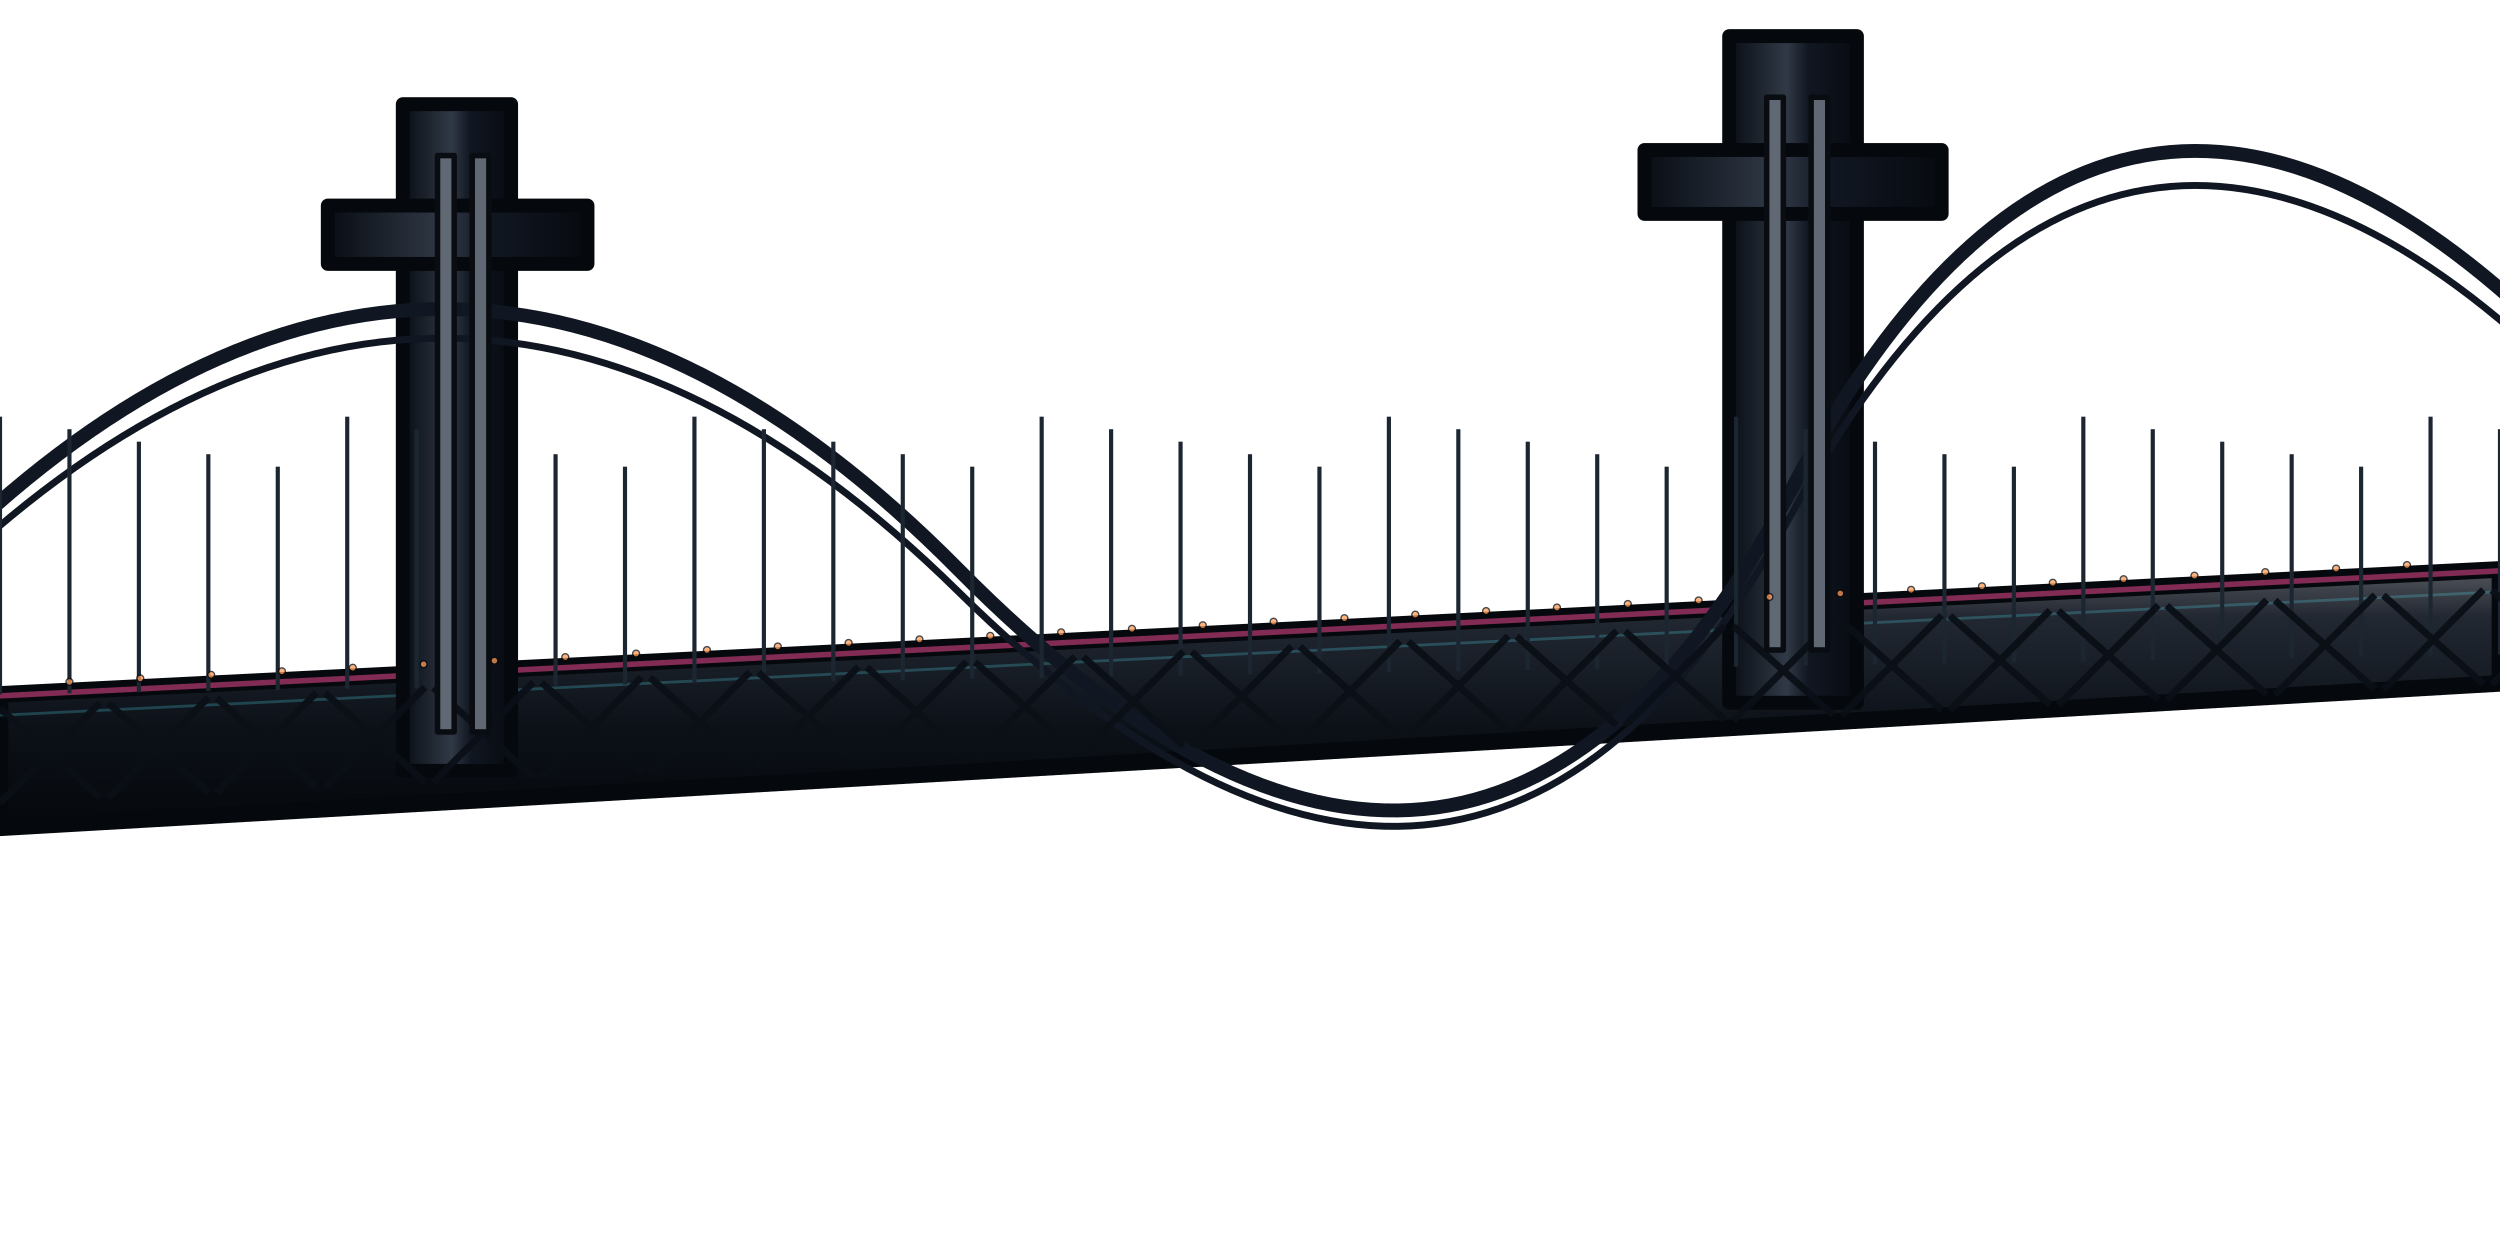
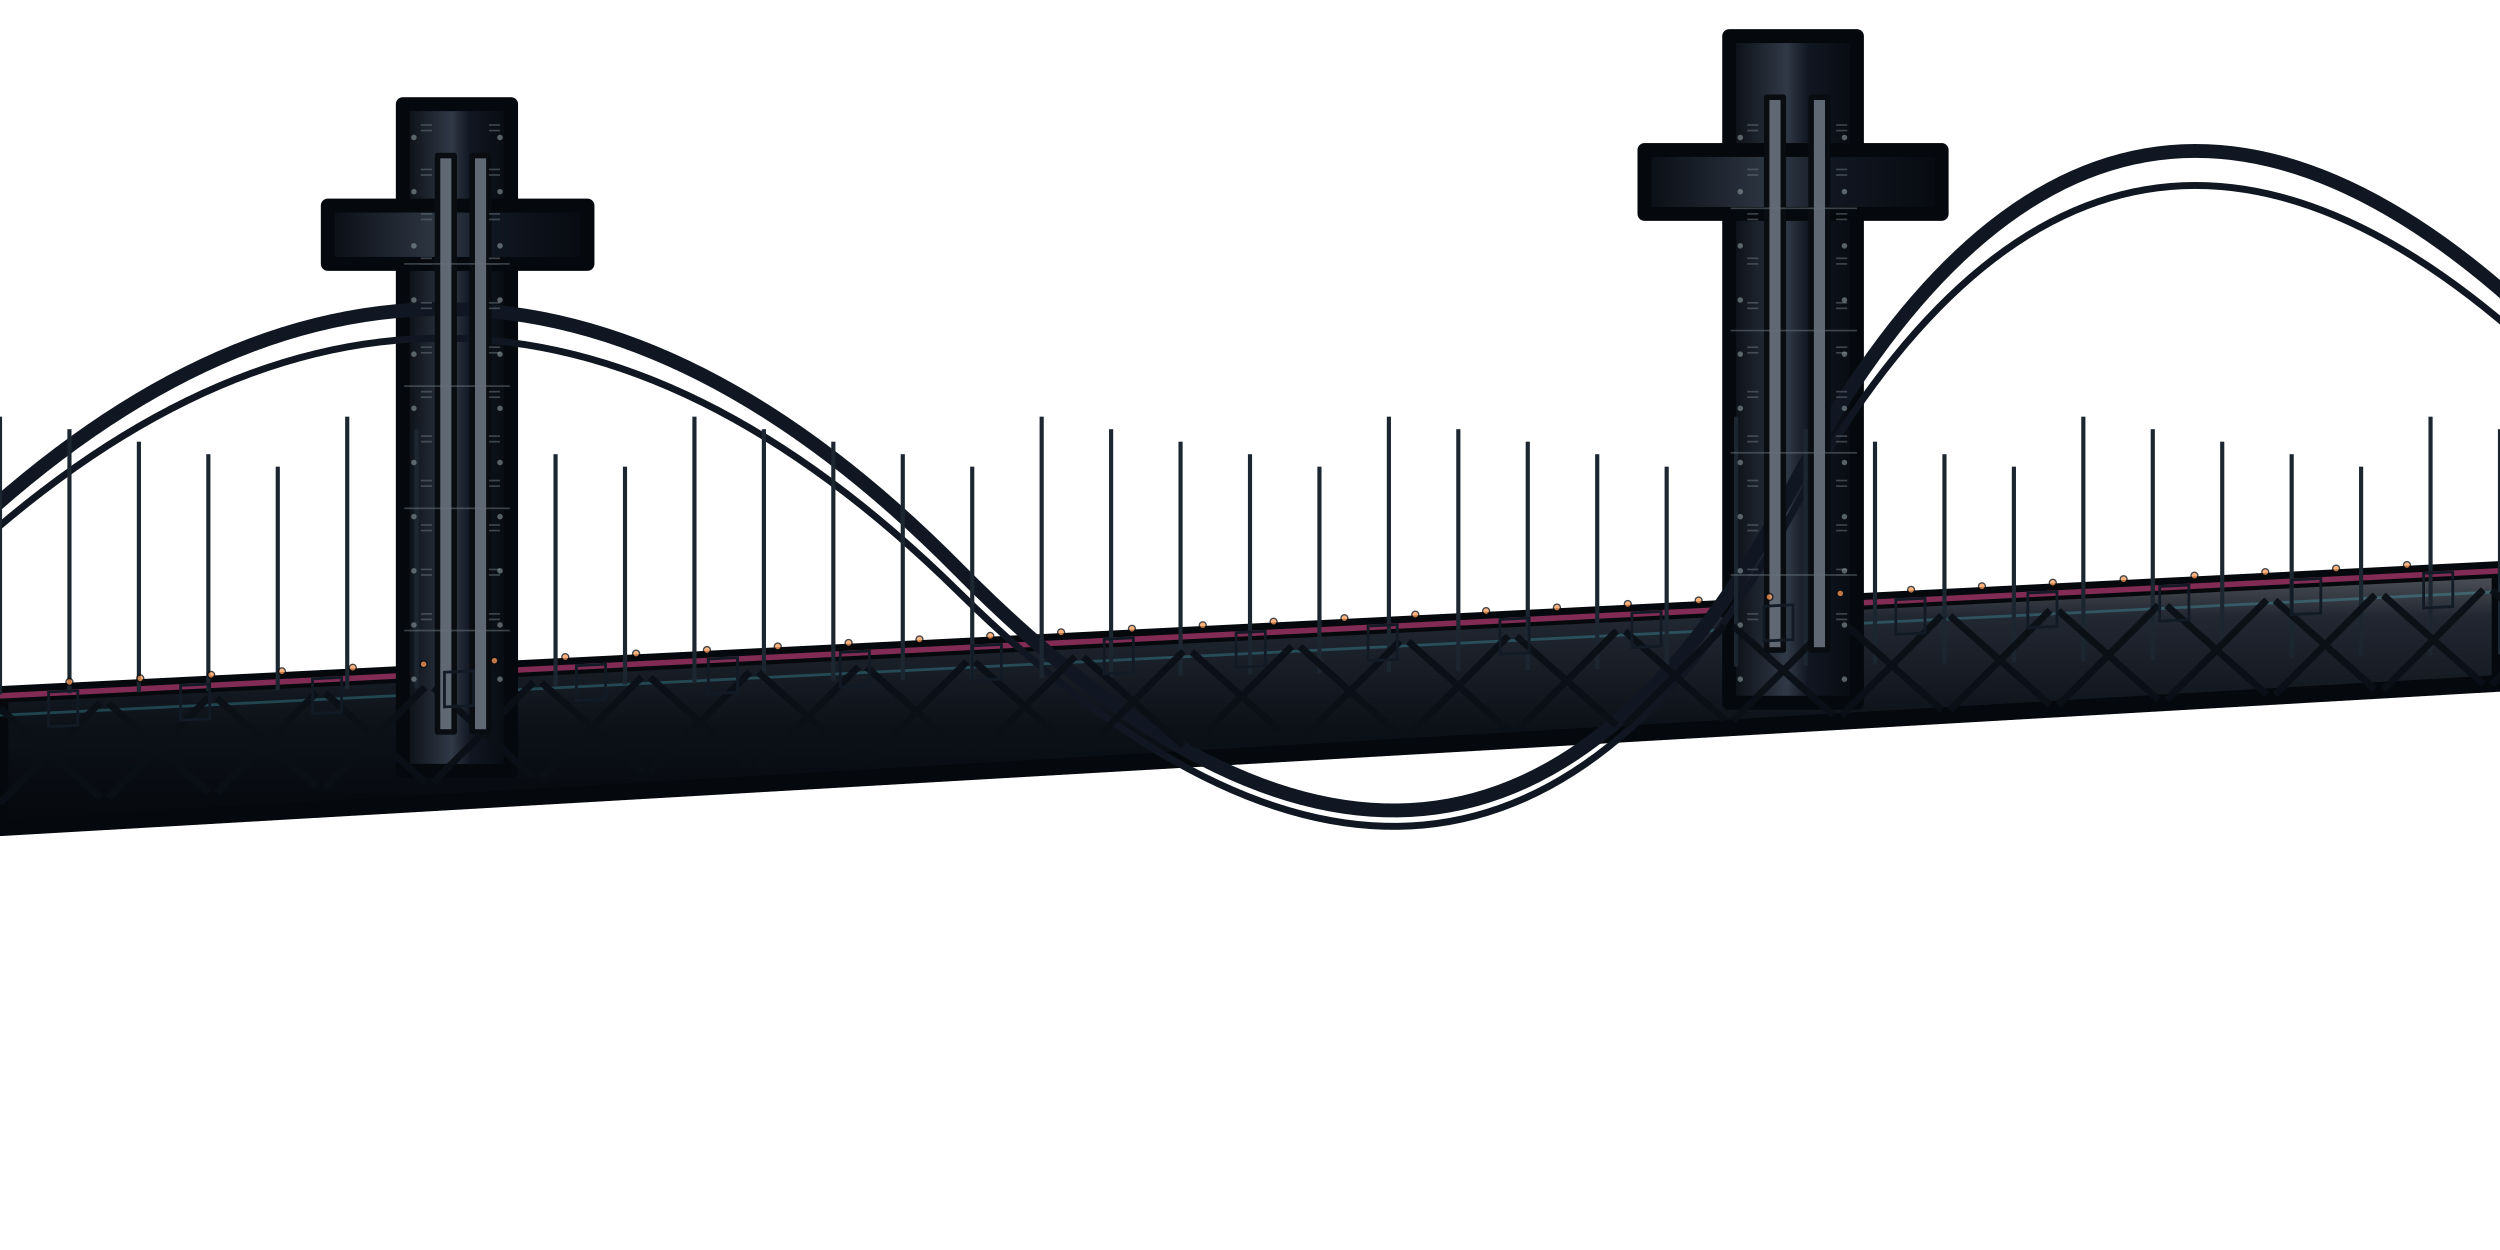
<svg xmlns="http://www.w3.org/2000/svg" width="1800" height="900" viewBox="0 0 1800 900">
  <defs>
    <linearGradient id="steel" x2="1">
      <stop stop-color="#090d14" />
      <stop offset=".45" stop-color="#303946" />
      <stop offset=".62" stop-color="#111722" />
      <stop offset="1" stop-color="#070a10" />
    </linearGradient>
    <linearGradient id="deck" x2="0" y2="1">
      <stop stop-color="#52555c" />
      <stop offset=".18" stop-color="#222832" />
      <stop offset=".62" stop-color="#0c1118" />
      <stop offset="1" stop-color="#05080c" />
    </linearGradient>
  </defs>
  <g stroke="#05080c" stroke-linejoin="round">
    <path d="M0 500L1800 410V492L0 596Z" fill="url(#deck)" stroke-width="12" />
    <path d="M0 501L1800 411" fill="none" stroke="#ff4f9c" stroke-opacity=".5" stroke-width="4" />
    <path d="M0 515L1800 426" fill="none" stroke="#59efff" stroke-opacity=".22" stroke-width="2" />
    <g fill="url(#steel)" stroke-width="10">
      <path d="M290 75h78v480h-78z" />
      <path d="M1245 26h92v480h-92z" />
      <path d="M236 148h187v42H236z" />
      <path d="M1184 108h214v46h-214z" />
    </g>
    <g fill="none" stroke="#101722">
      <path d="M-50 408Q320 36 690 410T1290 352T1850 255" stroke-width="10" />
      <path d="M-50 424Q320 62 690 426T1290 370T1850 276" stroke-width="5" />
    </g>
    <g stroke="#1c2631" stroke-width="3">
      <path d="M0 300V500" />
      <path d="M50 309V499.2" />
      <path d="M100 318V498.4" />
      <path d="M150 327V497.6" />
      <path d="M200 336V496.8" />
      <path d="M250 300V496" />
      <path d="M300 309V495.2" />
      <path d="M350 318V494.4" />
      <path d="M400 327V493.6" />
      <path d="M450 336V492.8" />
      <path d="M500 300V492" />
      <path d="M550 309V491.2" />
      <path d="M600 318V490.4" />
      <path d="M650 327V489.6" />
      <path d="M700 336V488.8" />
      <path d="M750 300V488" />
      <path d="M800 309V487.2" />
      <path d="M850 318V486.4" />
      <path d="M900 327V485.6" />
      <path d="M950 336V484.8" />
      <path d="M1000 300V484" />
      <path d="M1050 309V483.2" />
      <path d="M1100 318V482.4" />
      <path d="M1150 327V481.6" />
      <path d="M1200 336V480.8" />
      <path d="M1250 300V480" />
      <path d="M1300 309V479.2" />
      <path d="M1350 318V478.4" />
      <path d="M1400 327V477.6" />
      <path d="M1450 336V476.8" />
      <path d="M1500 300V476" />
      <path d="M1550 309V475.2" />
      <path d="M1600 318V474.4" />
      <path d="M1650 327V473.6" />
      <path d="M1700 336V472.8" />
      <path d="M1750 300V472" />
      <path d="M1800 309V471.2" />
    </g>
    <g stroke="#0a0f16" stroke-width="5" opacity=".95">
      <path d="M0 510l72 64M72 506l-72 72" />
      <path d="M78 506.3l72 64M150 502.3l-72 72" />
      <path d="M156 502.6l72 64M228 498.6l-72 72" />
      <path d="M234 498.9l72 64M306 494.9l-72 72" />
      <path d="M312 495.2l72 64M384 491.2l-72 72" />
      <path d="M390 491.5l72 64M462 487.5l-72 72" />
      <path d="M468 487.8l72 64M540 483.8l-72 72" />
      <path d="M546 484.1l72 64M618 480.1l-72 72" />
      <path d="M624 480.4l72 64M696 476.4l-72 72" />
      <path d="M702 476.7l72 64M774 472.7l-72 72" />
      <path d="M780 473l72 64M852 469l-72 72" />
      <path d="M858 469.3l72 64M930 465.3l-72 72" />
      <path d="M936 465.6l72 64M1008 461.6l-72 72" />
      <path d="M1014 461.9l72 64M1086 457.9l-72 72" />
      <path d="M1092 458.2l72 64M1164 454.2l-72 72" />
      <path d="M1170 454.5l72 64M1242 450.5l-72 72" />
      <path d="M1248 450.8l72 64M1320 446.8l-72 72" />
      <path d="M1326 447.1l72 64M1398 443.1l-72 72" />
      <path d="M1404 443.4l72 64M1476 439.4l-72 72" />
      <path d="M1482 439.7l72 64M1554 435.7l-72 72" />
      <path d="M1560 436l72 64M1632 432l-72 72" />
      <path d="M1638 432.3l72 64M1710 428.3l-72 72" />
      <path d="M1716 428.6l72 64M1788 424.6l-72 72" />
      <path d="M1794 424.9l72 64M1866 420.9l-72 72" />
    </g>
    <g fill="#606874" stroke="#090d12" stroke-width="4">
      <rect x="315" y="112" width="12" height="415" />
      <rect x="340" y="112" width="12" height="415" />
      <rect x="1272" y="70" width="12" height="398" />
      <rect x="1304" y="70" width="12" height="398" />
    </g>
    <g fill="#ff9b55" opacity=".75">
      <circle cx="50" cy="491" r="2.5" />
      <circle cx="101" cy="488.45" r="2.5" />
      <circle cx="152" cy="485.9" r="2.5" />
      <circle cx="203" cy="483.35" r="2.5" />
      <circle cx="254" cy="480.8" r="2.5" />
      <circle cx="305" cy="478.25" r="2.5" />
      <circle cx="356" cy="475.7" r="2.5" />
      <circle cx="407" cy="473.15" r="2.5" />
      <circle cx="458" cy="470.6" r="2.5" />
      <circle cx="509" cy="468.05" r="2.5" />
      <circle cx="560" cy="465.5" r="2.5" />
      <circle cx="611" cy="462.95" r="2.5" />
      <circle cx="662" cy="460.4" r="2.5" />
      <circle cx="713" cy="457.85" r="2.5" />
      <circle cx="764" cy="455.3" r="2.5" />
      <circle cx="815" cy="452.75" r="2.5" />
      <circle cx="866" cy="450.2" r="2.5" />
      <circle cx="917" cy="447.65" r="2.5" />
      <circle cx="968" cy="445.1" r="2.5" />
      <circle cx="1019" cy="442.55" r="2.5" />
      <circle cx="1070" cy="440" r="2.5" />
      <circle cx="1121" cy="437.45" r="2.5" />
      <circle cx="1172" cy="434.9" r="2.5" />
      <circle cx="1223" cy="432.35" r="2.5" />
      <circle cx="1274" cy="429.8" r="2.5" />
      <circle cx="1325" cy="427.25" r="2.5" />
      <circle cx="1376" cy="424.7" r="2.5" />
      <circle cx="1427" cy="422.15" r="2.5" />
      <circle cx="1478" cy="419.6" r="2.5" />
      <circle cx="1529" cy="417.05" r="2.5" />
      <circle cx="1580" cy="414.5" r="2.5" />
      <circle cx="1631" cy="411.95" r="2.5" />
      <circle cx="1682" cy="409.4" r="2.5" />
      <circle cx="1733" cy="406.85" r="2.5" />
    </g>
  </g>
+   <g fill="none" stroke="#657078" stroke-width="1.2" opacity=".55">
+     <path d="M303 90h8m-8 4h8" />
+     <path d="M303 122h8m-8 4h8" />
+     <path d="M303 154h8m-8 4h8" />
+     <path d="M303 186h8m-8 4h8" />
+     <path d="M303 218h8m-8 4h8" />
+     <path d="M303 250h8m-8 4h8" />
+     <path d="M303 282h8m-8 4h8" />
+     <path d="M303 314h8m-8 4h8" />
+     <path d="M303 346h8m-8 4h8" />
+     <path d="M303 378h8m-8 4h8" />
+     <path d="M303 410h8m-8 4h8" />
+     <path d="M303 442h8m-8 4h8" />
+     <path d="M352 90h8m-8 4h8" />
+     <path d="M352 122h8m-8 4h8" />
+     <path d="M352 154h8m-8 4h8" />
+     <path d="M352 186h8m-8 4h8" />
+     <path d="M352 218h8m-8 4h8" />
+     <path d="M352 250h8m-8 4h8" />
+     <path d="M352 282h8m-8 4h8" />
+     <path d="M352 314h8m-8 4h8" />
+     <path d="M352 346h8m-8 4h8" />
+     <path d="M352 378h8m-8 4h8" />
+     <path d="M352 410h8m-8 4h8" />
+     <path d="M352 442h8m-8 4h8" />
+     <path d="M1258 90h8m-8 4h8" />
+     <path d="M1258 122h8m-8 4h8" />
+     <path d="M1258 154h8m-8 4h8" />
+     <path d="M1258 186h8m-8 4h8" />
+     <path d="M1258 218h8m-8 4h8" />
+     <path d="M1258 250h8m-8 4h8" />
+     <path d="M1258 282h8m-8 4h8" />
+     <path d="M1258 314h8m-8 4h8" />
+     <path d="M1258 346h8m-8 4h8" />
+     <path d="M1258 378h8m-8 4h8" />
+     <path d="M1258 410h8m-8 4h8" />
+     <path d="M1258 442h8m-8 4h8" />
+     <path d="M1322 90h8m-8 4h8" />
+     <path d="M1322 122h8m-8 4h8" />
+     <path d="M1322 154h8m-8 4h8" />
+     <path d="M1322 186h8m-8 4h8" />
+     <path d="M1322 218h8m-8 4h8" />
+     <path d="M1322 250h8m-8 4h8" />
+     <path d="M1322 282h8m-8 4h8" />
+     <path d="M1322 314h8m-8 4h8" />
+     <path d="M1322 346h8m-8 4h8" />
+     <path d="M1322 378h8m-8 4h8" />
+     <path d="M1322 410h8m-8 4h8" />
+     <path d="M1322 442h8m-8 4h8" />
+     <path d="M291 190h76m879-40h91" />
+     <path d="M291 278h76m879-40h91" />
+     <path d="M291 366h76m879-40h91" />
+     <path d="M291 454h76m879-40h91" />
+   </g>
+   <g fill="#8b9a9c" opacity=".6">
+     <circle cx="298" cy="99" r="2" />
+     <circle cx="298" cy="138" r="2" />
+     <circle cx="298" cy="177" r="2" />
+     <circle cx="298" cy="216" r="2" />
+     <circle cx="298" cy="255" r="2" />
+     <circle cx="298" cy="294" r="2" />
+     <circle cx="298" cy="333" r="2" />
+     <circle cx="298" cy="372" r="2" />
+     <circle cx="298" cy="411" r="2" />
+     <circle cx="298" cy="450" r="2" />
+     <circle cx="298" cy="489" r="2" />
+     <circle cx="360" cy="99" r="2" />
+     <circle cx="360" cy="138" r="2" />
+     <circle cx="360" cy="177" r="2" />
+     <circle cx="360" cy="216" r="2" />
+     <circle cx="360" cy="255" r="2" />
+     <circle cx="360" cy="294" r="2" />
+     <circle cx="360" cy="333" r="2" />
+     <circle cx="360" cy="372" r="2" />
+     <circle cx="360" cy="411" r="2" />
+     <circle cx="360" cy="450" r="2" />
+     <circle cx="360" cy="489" r="2" />
+     <circle cx="1253" cy="99" r="2" />
+     <circle cx="1253" cy="138" r="2" />
+     <circle cx="1253" cy="177" r="2" />
+     <circle cx="1253" cy="216" r="2" />
+     <circle cx="1253" cy="255" r="2" />
+     <circle cx="1253" cy="294" r="2" />
+     <circle cx="1253" cy="333" r="2" />
+     <circle cx="1253" cy="372" r="2" />
+     <circle cx="1253" cy="411" r="2" />
+     <circle cx="1253" cy="450" r="2" />
+     <circle cx="1253" cy="489" r="2" />
+     <circle cx="1328" cy="99" r="2" />
+     <circle cx="1328" cy="138" r="2" />
+     <circle cx="1328" cy="177" r="2" />
+     <circle cx="1328" cy="216" r="2" />
+     <circle cx="1328" cy="255" r="2" />
+     <circle cx="1328" cy="294" r="2" />
+     <circle cx="1328" cy="333" r="2" />
+     <circle cx="1328" cy="372" r="2" />
+     <circle cx="1328" cy="411" r="2" />
+     <circle cx="1328" cy="450" r="2" />
+     <circle cx="1328" cy="489" r="2" />
+   </g>
+   <g stroke="#111a25" stroke-width="2" fill="none">
+     <path d="M35 498.25l21-1v25l-21 1Z" />
+     <path d="M130 493.5l21-1v25l-21 1Z" />
+     <path d="M225 488.75l21-1v25l-21 1Z" />
+     <path d="M320 484.0l21-1v25l-21 1Z" />
+     <path d="M415 479.25l21-1v25l-21 1Z" />
+     <path d="M510 474.5l21-1v25l-21 1Z" />
+     <path d="M605 469.75l21-1v25l-21 1Z" />
+     <path d="M700 465.0l21-1v25l-21 1Z" />
+     <path d="M795 460.25l21-1v25l-21 1Z" />
+     <path d="M890 455.5l21-1v25l-21 1Z" />
+     <path d="M985 450.75l21-1v25l-21 1Z" />
+     <path d="M1080 446.0l21-1v25l-21 1Z" />
+     <path d="M1175 441.25l21-1v25l-21 1Z" />
+     <path d="M1270 436.5l21-1v25l-21 1Z" />
+     <path d="M1365 431.75l21-1v25l-21 1Z" />
+     <path d="M1460 427.0l21-1v25l-21 1Z" />
+     <path d="M1555 422.25l21-1v25l-21 1Z" />
+     <path d="M1650 417.5l21-1v25l-21 1Z" />
+     <path d="M1745 412.75l21-1v25l-21 1Z" />
+   </g>
</svg>
